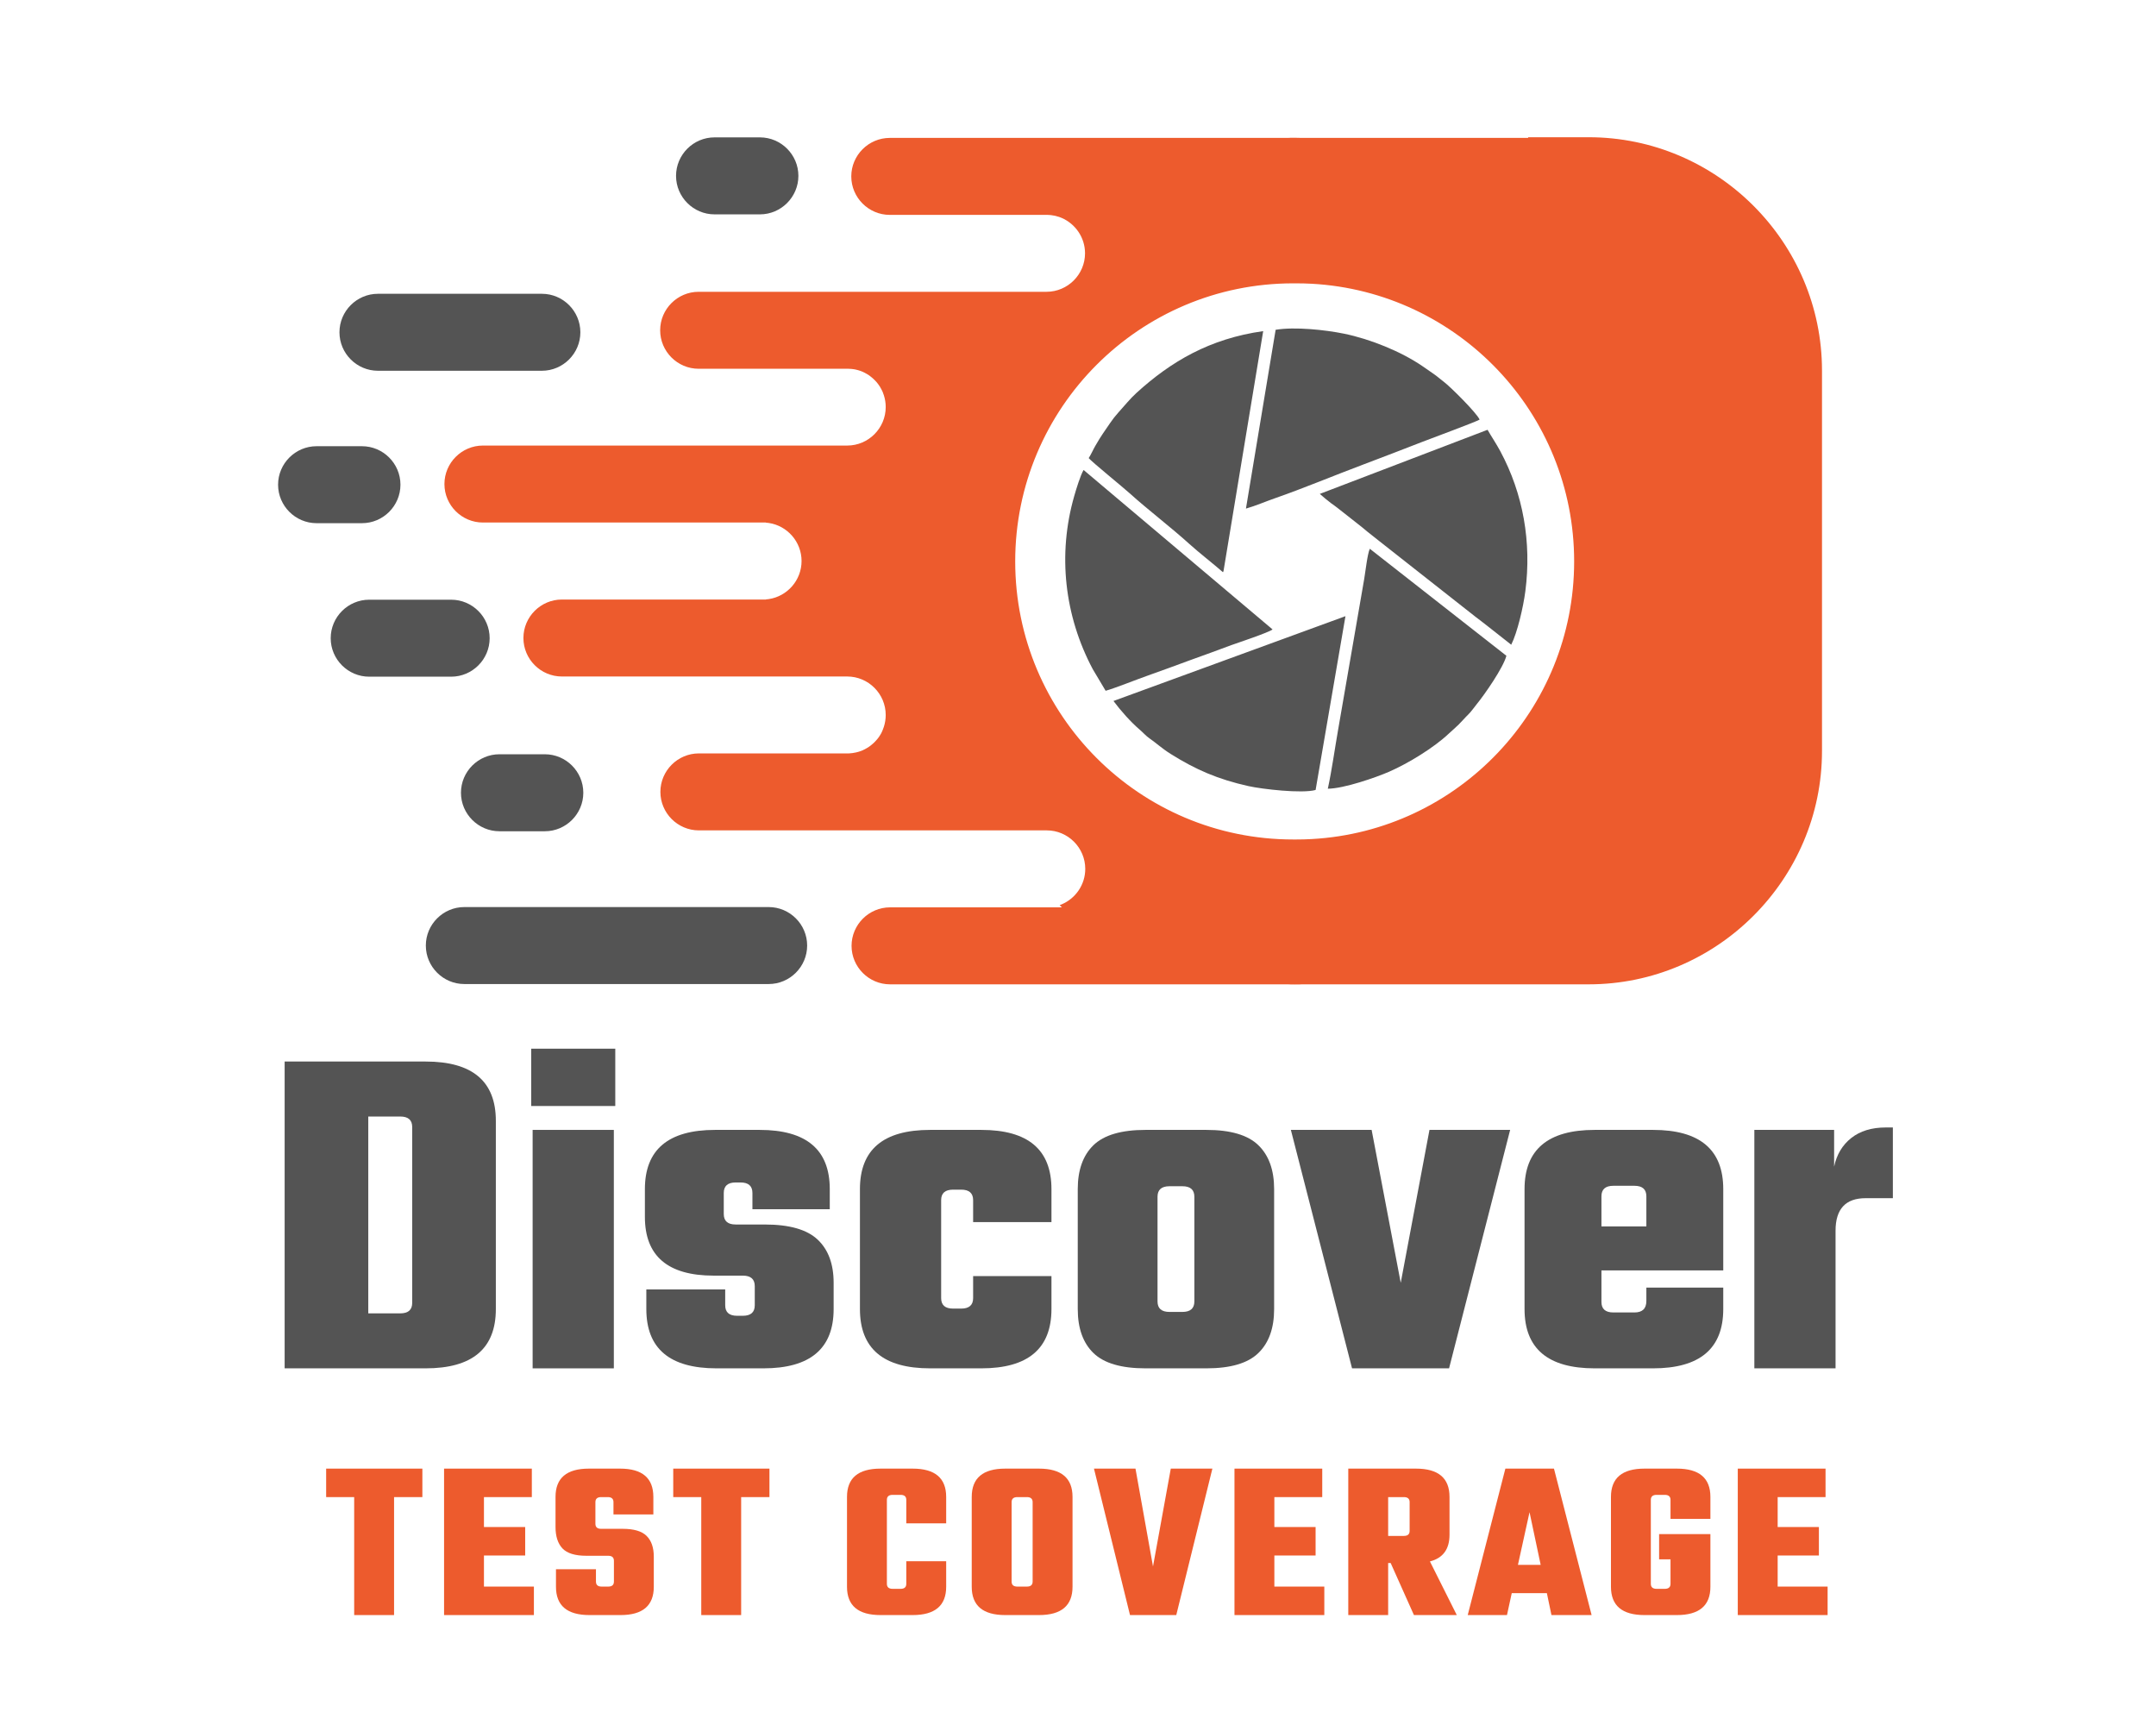
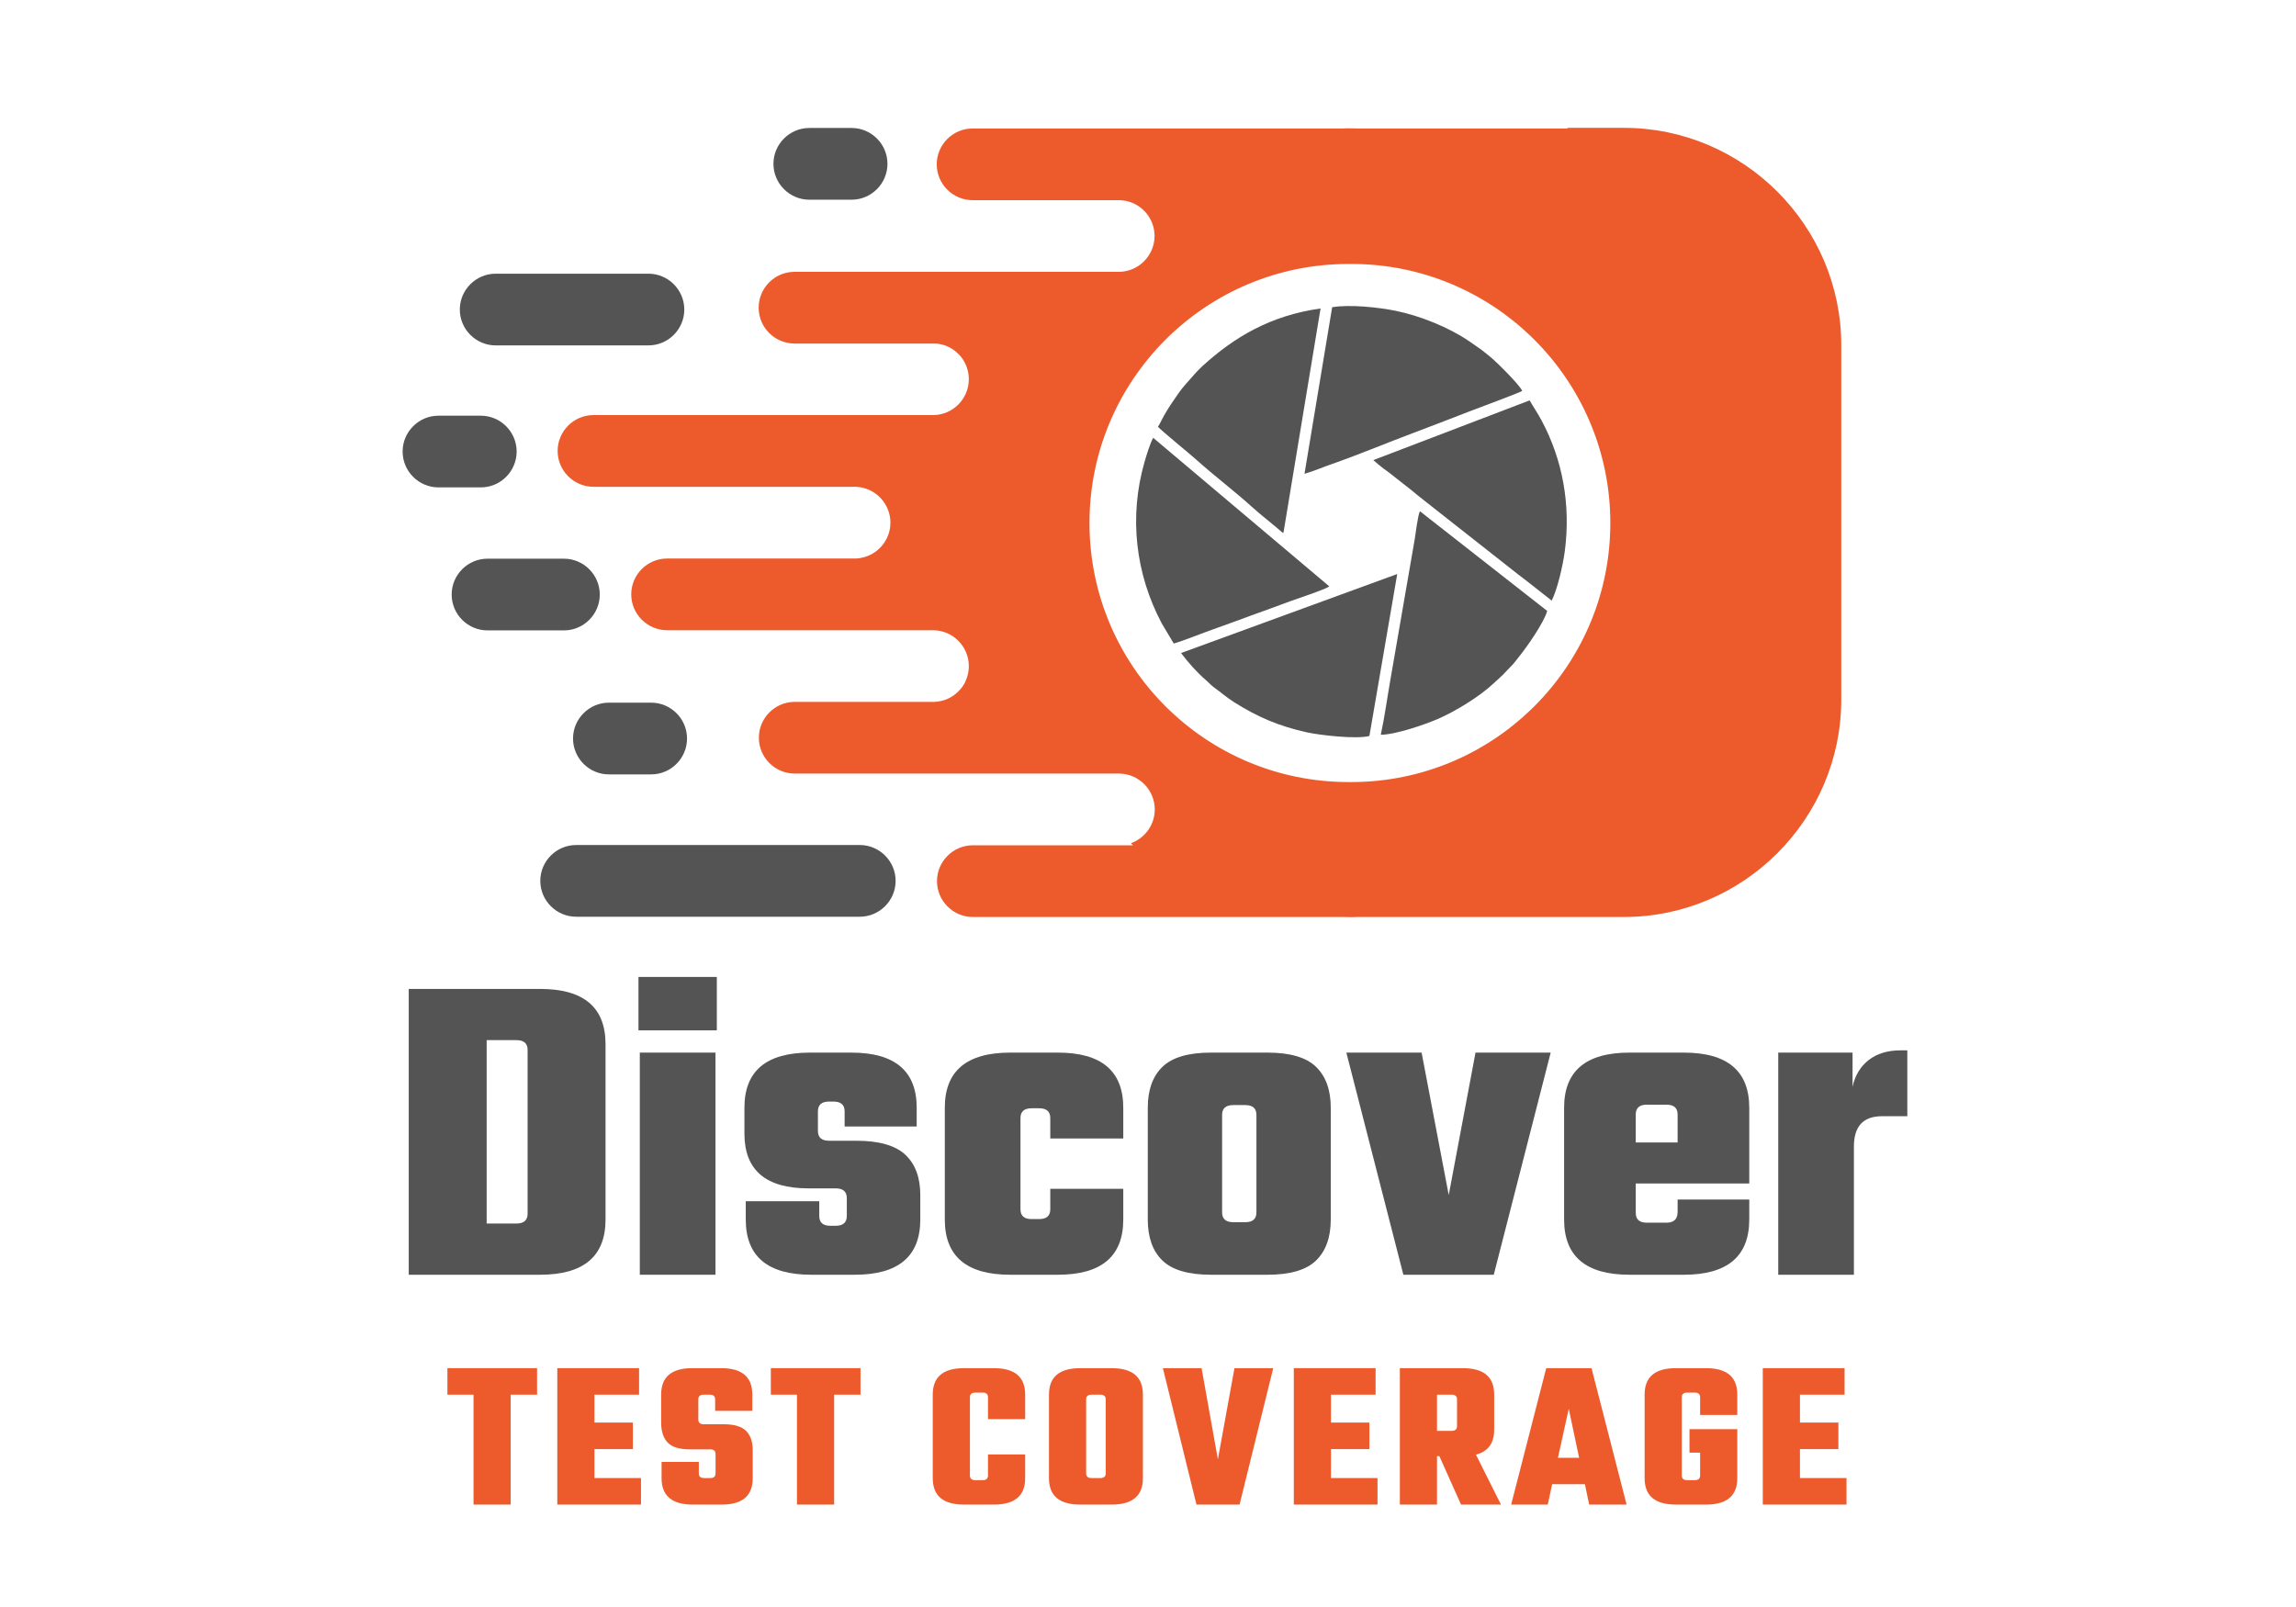
- <svg xmlns="http://www.w3.org/2000/svg" width="500" zoomAndPan="magnify" viewBox="0 0 375 300" height="400" preserveAspectRatio="xMidYMid meet" version="1.0">
+ <svg xmlns="http://www.w3.org/2000/svg" width="500" zoomAndPan="magnify" viewBox="0 0 375 300" height="350" preserveAspectRatio="xMidYMid meet" version="1.0">
  <defs>
    <g />
    <clipPath id="id1">
      <path d="M 77 23.73 L 316.867 23.73 L 316.867 171.48 L 77 171.48 Z M 77 23.73 " clip-rule="nonzero" />
    </clipPath>
    <clipPath id="id2">
      <path d="M 74 157 L 141 157 L 141 171.48 L 74 171.48 Z M 74 157 " clip-rule="nonzero" />
    </clipPath>
    <clipPath id="id3">
      <path d="M 117 23.73 L 139 23.73 L 139 38 L 117 38 Z M 117 23.73 " clip-rule="nonzero" />
    </clipPath>
    <clipPath id="id4">
      <path d="M 48.367 77 L 70 77 L 70 91 L 48.367 91 Z M 48.367 77 " clip-rule="nonzero" />
    </clipPath>
  </defs>
  <path fill="#545454" d="M 221.875 57.355 L 216.711 88.453 C 218.445 87.957 220.195 87.188 221.906 86.598 C 226.473 85.016 232.352 82.574 237.09 80.797 C 240.441 79.535 243.918 78.195 247.23 76.906 C 248.598 76.371 256.832 73.328 257.355 72.973 C 256.855 71.812 252.219 67.211 251.137 66.41 C 250.547 65.977 250.008 65.465 249.359 65.027 C 248.707 64.586 248.133 64.168 247.414 63.68 C 243.695 61.133 238.328 58.957 233.73 58.023 C 230.496 57.367 225.207 56.797 221.875 57.355 Z M 189.352 79.66 C 189.852 80.289 195.41 84.805 196.551 85.844 C 199.441 88.473 203.82 91.828 206.812 94.551 C 208.457 96.047 210.926 97.957 212.711 99.512 C 212.793 99.383 212.734 99.531 212.82 99.25 L 219.711 57.586 C 210.367 58.902 203.656 62.895 197.691 68.312 C 196.523 69.379 195.691 70.453 194.531 71.727 C 194.062 72.238 193.48 72.98 193.086 73.57 C 191.938 75.285 191.641 75.578 190.5 77.562 C 190.133 78.191 189.746 79.09 189.359 79.668 Z M 229.559 85.895 C 229.867 86.125 230.133 86.422 230.477 86.684 C 230.852 86.973 231.113 87.199 231.531 87.523 C 231.918 87.816 232.207 87.98 232.629 88.328 L 236.809 91.617 C 237.18 91.898 237.484 92.195 237.844 92.473 C 238.605 93.055 239.117 93.5 239.891 94.094 L 256.586 107.23 C 257.305 107.75 258.031 108.352 258.734 108.883 L 262.852 112.125 C 263.922 110.02 264.961 105.523 265.309 102.82 C 266.41 94.316 264.945 85.902 260.949 78.465 C 260.215 77.102 259.441 75.98 258.734 74.746 Z M 230.949 137.168 C 233.758 137.148 239.293 135.219 241.59 134.223 C 244.977 132.754 249.457 129.977 251.941 127.633 C 252.605 127.012 253.125 126.59 253.719 126 C 254.336 125.391 254.73 124.891 255.387 124.254 C 255.91 123.742 256.391 123.027 256.871 122.441 C 258.227 120.781 261.48 116.109 262.012 114.047 L 238.258 95.438 C 237.844 96.27 237.488 99.5 237.281 100.688 L 232.766 126.773 C 232.168 130.18 231.668 133.848 230.953 137.168 Z M 234.012 107.164 L 193.668 121.91 C 194.902 123.566 196.695 125.594 198.242 126.906 C 198.766 127.344 199.34 128.008 199.91 128.395 C 201.02 129.156 202.105 130.172 203.629 131.125 C 207.98 133.855 211.824 135.523 217.137 136.711 C 219.551 137.246 226.449 138.043 228.828 137.387 L 234.02 107.164 Z M 188.473 81.734 C 187.938 82.613 187.176 85.094 186.84 86.281 C 183.922 96.453 185.152 107.117 190.062 116.367 L 192.305 120.133 C 193.793 119.738 197.844 118.117 199.691 117.473 C 202.141 116.621 204.496 115.723 206.922 114.844 C 209.332 113.977 211.746 113.105 214.145 112.203 C 214.801 111.961 220.852 109.953 221.336 109.461 Z M 188.473 81.734 " fill-opacity="1" fill-rule="evenodd" />
  <path fill="#545454" d="M 94.254 51.094 L 65.734 51.094 C 62.055 51.094 59.043 54.105 59.043 57.789 C 59.043 61.469 62.055 64.48 65.734 64.48 L 94.254 64.48 C 97.934 64.48 100.945 61.469 100.945 57.789 C 100.945 54.105 97.934 51.094 94.254 51.094 Z M 94.254 51.094 " fill-opacity="1" fill-rule="evenodd" />
  <g clip-path="url(#id1)">
    <path fill="#ed5b2d" d="M 228.168 145.922 C 227.27 145.977 226.363 145.996 225.449 145.996 C 225.363 145.996 225.273 145.996 225.188 145.996 C 225.102 145.996 225.016 145.996 224.926 145.996 C 198.23 145.996 176.578 124.34 176.578 97.637 C 176.578 70.934 198.23 49.277 224.926 49.277 C 225.012 49.277 225.098 49.277 225.188 49.277 C 225.273 49.277 225.359 49.277 225.449 49.277 C 226.363 49.277 227.27 49.301 228.168 49.348 C 253.602 50.758 273.797 71.84 273.797 97.637 C 273.797 123.426 253.602 144.512 228.168 145.922 Z M 265.773 23.984 L 226.43 23.984 C 226.016 23.965 225.609 23.957 225.195 23.957 C 224.781 23.949 224.375 23.957 223.961 23.984 L 154.758 23.984 C 151.078 23.984 148.066 26.996 148.066 30.676 C 148.066 34.359 151.078 37.371 154.758 37.371 L 182.188 37.371 C 182.246 37.371 182.301 37.379 182.359 37.379 L 182.367 37.379 C 182.477 37.383 182.59 37.391 182.699 37.402 L 182.707 37.402 C 182.758 37.41 182.816 37.418 182.871 37.422 C 183.035 37.445 183.199 37.469 183.363 37.504 L 183.371 37.504 L 183.527 37.535 L 183.684 37.574 L 183.84 37.621 L 183.992 37.668 L 184.004 37.668 L 184.156 37.711 L 184.168 37.711 L 184.27 37.746 C 184.395 37.793 184.516 37.836 184.641 37.891 C 187.035 38.914 188.723 41.297 188.723 44.051 C 188.723 47.734 185.711 50.746 182.031 50.746 L 121.516 50.746 C 117.832 50.746 114.824 53.758 114.824 57.441 C 114.824 61.121 117.832 64.133 121.516 64.133 L 147.555 64.133 L 147.68 64.141 L 147.73 64.141 L 147.848 64.148 L 147.891 64.148 L 148.039 64.16 L 148.051 64.16 L 148.195 64.172 L 148.242 64.18 L 148.355 64.191 L 148.402 64.199 L 148.539 64.219 L 148.551 64.219 L 148.703 64.246 L 148.742 64.25 L 148.852 64.277 L 148.898 64.293 L 149.016 64.316 L 149.043 64.324 L 149.188 64.363 L 149.219 64.371 L 149.332 64.402 L 149.379 64.414 L 149.477 64.449 L 149.523 64.461 L 149.66 64.508 L 149.672 64.516 L 149.797 64.559 L 149.836 64.574 L 149.941 64.613 L 149.98 64.633 L 150.113 64.691 L 150.121 64.691 L 150.25 64.758 L 150.289 64.777 L 150.387 64.824 L 150.426 64.844 L 150.531 64.902 L 150.551 64.914 L 150.684 64.988 L 150.711 65 L 150.809 65.059 L 150.848 65.078 L 150.945 65.137 L 150.973 65.156 L 151.098 65.234 L 151.117 65.25 L 151.215 65.32 L 151.254 65.348 L 151.34 65.414 L 151.371 65.441 L 151.492 65.531 L 151.602 65.625 L 151.637 65.648 L 151.719 65.723 L 151.754 65.746 L 151.852 65.832 L 151.863 65.848 L 151.969 65.945 L 152.105 66.082 L 152.188 66.16 L 152.211 66.188 L 152.312 66.293 L 152.332 66.312 L 152.41 66.398 L 152.441 66.43 L 152.516 66.516 L 152.535 66.543 L 152.625 66.66 L 152.633 66.668 L 152.719 66.773 L 152.742 66.812 L 152.801 66.891 L 152.828 66.93 L 152.906 67.039 L 152.914 67.055 L 153 67.18 L 153.02 67.203 L 153.078 67.305 L 153.098 67.344 L 153.156 67.449 L 153.172 67.469 L 153.242 67.598 L 153.262 67.633 L 153.312 67.73 L 153.336 67.77 L 153.387 67.867 L 153.398 67.902 L 153.465 68.031 L 153.473 68.051 L 153.523 68.168 L 153.543 68.207 L 153.582 68.312 L 153.598 68.352 L 153.602 68.379 C 153.656 68.504 153.695 68.637 153.742 68.766 C 153.945 69.41 154.055 70.086 154.055 70.793 C 154.055 74.477 151.043 77.488 147.363 77.488 L 83.992 77.488 C 80.312 77.488 77.301 80.5 77.301 84.184 C 77.301 87.863 80.312 90.875 83.992 90.875 L 133.219 90.875 L 133.211 90.895 C 133.383 90.91 133.547 90.93 133.711 90.949 C 136.934 91.426 139.418 94.223 139.418 97.57 C 139.418 100.918 136.934 103.711 133.711 104.191 C 133.547 104.219 133.383 104.238 133.211 104.246 L 133.219 104.266 L 97.73 104.266 C 94.051 104.266 91.039 107.277 91.039 110.957 C 91.039 114.641 94.051 117.652 97.73 117.652 L 147.363 117.652 C 151.043 117.652 154.055 120.664 154.055 124.344 C 154.055 125.055 153.945 125.73 153.742 126.375 C 153.703 126.504 153.656 126.629 153.602 126.762 L 153.598 126.781 L 153.543 126.918 L 153.523 126.965 L 153.477 127.074 L 153.473 127.094 L 153.414 127.227 L 153.395 127.266 L 153.348 127.363 L 153.328 127.41 L 153.262 127.543 L 153.191 127.668 L 153.176 127.691 L 153.117 127.789 L 153.09 127.832 L 153.031 127.922 L 152.934 128.078 L 152.922 128.098 L 152.848 128.203 L 152.816 128.242 L 152.758 128.324 L 152.73 128.363 L 152.652 128.465 L 152.637 128.48 L 152.547 128.59 L 152.52 128.617 L 152.449 128.703 L 152.414 128.734 L 152.344 128.82 L 152.316 128.848 L 152.219 128.953 L 151.977 129.195 L 151.871 129.293 L 151.852 129.309 L 151.758 129.387 L 151.727 129.418 L 151.648 129.484 L 151.609 129.516 L 151.504 129.602 L 151.496 129.609 L 151.387 129.695 L 151.352 129.719 L 151.266 129.785 L 151.227 129.812 L 151.129 129.883 L 151.109 129.898 L 150.984 129.977 L 150.961 129.996 L 150.859 130.055 L 150.82 130.074 L 150.723 130.133 L 150.695 130.148 L 150.566 130.219 L 150.547 130.23 L 150.441 130.293 L 150.402 130.312 L 150.305 130.355 L 150.133 130.441 L 150.125 130.449 L 149.996 130.508 L 149.957 130.527 L 149.852 130.566 L 149.812 130.578 L 149.688 130.625 L 149.672 130.633 L 149.535 130.68 L 149.488 130.691 L 149.391 130.723 L 149.344 130.738 L 149.234 130.77 L 149.199 130.777 L 149.055 130.816 L 149.031 130.824 L 148.914 130.848 L 148.867 130.863 L 148.84 130.867 C 148.473 130.949 148.113 131 147.758 131.02 L 147.719 131.02 L 147.633 131.027 L 121.555 131.027 C 117.875 131.027 114.863 134.039 114.863 137.719 C 114.863 141.402 117.875 144.414 121.555 144.414 L 182.07 144.414 C 185.75 144.414 188.762 147.426 188.762 151.109 C 188.762 153.863 187.078 156.246 184.68 157.27 C 184.559 157.324 184.434 157.375 184.309 157.414 L 184.695 157.801 L 154.805 157.801 C 151.125 157.801 148.113 160.812 148.113 164.496 C 148.113 168.176 151.125 171.188 154.805 171.188 L 224.012 171.188 L 223.98 171.188 C 224.402 171.207 224.82 171.223 225.242 171.215 C 225.66 171.223 226.082 171.215 226.5 171.188 L 226.469 171.188 L 276.328 171.188 C 298.648 171.188 316.906 152.926 316.906 130.598 L 316.906 64.453 C 316.906 42.129 298.648 23.867 276.328 23.867 L 265.812 23.867 Z M 265.773 23.984 " fill-opacity="1" fill-rule="evenodd" />
  </g>
  <path fill="#545454" d="M 78.477 104.297 L 64.211 104.297 C 60.531 104.297 57.52 107.309 57.52 110.992 C 57.52 114.672 60.531 117.684 64.211 117.684 L 78.477 117.684 C 82.156 117.684 85.168 114.672 85.168 110.992 C 85.168 107.309 82.156 104.297 78.477 104.297 Z M 78.477 104.297 " fill-opacity="1" fill-rule="evenodd" />
  <g clip-path="url(#id2)">
    <path fill="#545454" d="M 133.699 157.75 L 80.758 157.75 C 77.078 157.75 74.066 160.762 74.066 164.441 C 74.066 168.125 77.078 171.137 80.758 171.137 L 133.699 171.137 C 137.379 171.137 140.391 168.125 140.391 164.441 C 140.391 160.762 137.379 157.75 133.699 157.75 Z M 133.699 157.75 " fill-opacity="1" fill-rule="evenodd" />
  </g>
  <g clip-path="url(#id3)">
    <path fill="#545454" d="M 132.176 23.891 L 124.277 23.891 C 120.598 23.891 117.586 26.902 117.586 30.586 C 117.586 34.266 120.598 37.281 124.277 37.281 L 132.176 37.281 C 135.855 37.281 138.867 34.266 138.867 30.586 C 138.867 26.902 135.855 23.891 132.176 23.891 Z M 132.176 23.891 " fill-opacity="1" fill-rule="evenodd" />
  </g>
  <path fill="#545454" d="M 94.766 131.176 L 86.867 131.176 C 83.188 131.176 80.176 134.188 80.176 137.871 C 80.176 141.551 83.188 144.566 86.867 144.566 L 94.766 144.566 C 98.445 144.566 101.457 141.551 101.457 137.871 C 101.457 134.188 98.445 131.176 94.766 131.176 Z M 94.766 131.176 " fill-opacity="1" fill-rule="evenodd" />
  <g clip-path="url(#id4)">
    <path fill="#545454" d="M 62.961 77.602 L 55.059 77.602 C 51.379 77.602 48.367 80.613 48.367 84.293 C 48.367 87.977 51.379 90.988 55.059 90.988 L 62.961 90.988 C 66.641 90.988 69.652 87.977 69.652 84.293 C 69.652 80.613 66.641 77.602 62.961 77.602 Z M 62.961 77.602 " fill-opacity="1" fill-rule="evenodd" />
  </g>
  <g fill="#545454" fill-opacity="1">
    <g transform="translate(45.35239, 237.9733)">
      <g>
        <path d="M 4.156 -53.359 L 28.672 -53.359 C 36.816 -53.359 40.891 -49.922 40.891 -43.047 L 40.891 -10.312 C 40.891 -3.438 36.816 0 28.672 0 L 4.156 0 Z M 26.344 -11.391 L 26.344 -41.969 C 26.344 -43.188 25.648 -43.797 24.266 -43.797 L 18.703 -43.797 L 18.703 -9.562 L 24.266 -9.562 C 25.648 -9.562 26.344 -10.172 26.344 -11.391 Z M 26.344 -11.391 " />
      </g>
    </g>
  </g>
  <g fill="#545454" fill-opacity="1">
    <g transform="translate(89.31437, 237.9733)">
      <g>
        <path d="M 3.078 -45.625 L 3.078 -55.594 L 17.703 -55.594 L 17.703 -45.625 Z M 17.453 0 L 3.328 0 L 3.328 -41.469 L 17.453 -41.469 Z M 17.453 0 " />
      </g>
    </g>
  </g>
  <g fill="#545454" fill-opacity="1">
    <g transform="translate(110.0904, 237.9733)">
      <g>
        <path d="M 21.188 -10.969 L 21.188 -14.297 C 21.188 -15.516 20.492 -16.125 19.109 -16.125 L 14.047 -16.125 C 6.066 -16.125 2.078 -19.531 2.078 -26.344 L 2.078 -31.172 C 2.078 -38.035 6.148 -41.469 14.297 -41.469 L 22.031 -41.469 C 30.164 -41.469 34.234 -38.035 34.234 -31.172 L 34.234 -27.672 L 20.781 -27.672 L 20.781 -30.5 C 20.781 -31.719 20.086 -32.328 18.703 -32.328 L 17.875 -32.328 C 16.488 -32.328 15.797 -31.719 15.797 -30.5 L 15.797 -26.844 C 15.797 -25.625 16.488 -25.016 17.875 -25.016 L 22.938 -25.016 C 27.207 -25.016 30.27 -24.141 32.125 -22.391 C 33.977 -20.648 34.906 -18.145 34.906 -14.875 L 34.906 -10.312 C 34.906 -3.438 30.832 0 22.688 0 L 14.547 0 C 6.398 0 2.328 -3.438 2.328 -10.312 L 2.328 -13.719 L 16.047 -13.719 L 16.047 -10.969 C 16.047 -9.75 16.738 -9.141 18.125 -9.141 L 19.109 -9.141 C 20.492 -9.141 21.188 -9.75 21.188 -10.969 Z M 21.188 -10.969 " />
      </g>
    </g>
  </g>
  <g fill="#545454" fill-opacity="1">
    <g transform="translate(147.0716, 237.9733)">
      <g>
        <path d="M 35.812 -25.438 L 22.188 -25.438 L 22.188 -29.25 C 22.188 -30.469 21.492 -31.078 20.109 -31.078 L 18.703 -31.078 C 17.316 -31.078 16.625 -30.469 16.625 -29.25 L 16.625 -12.219 C 16.625 -11 17.316 -10.391 18.703 -10.391 L 20.109 -10.391 C 21.492 -10.391 22.188 -11 22.188 -12.219 L 22.188 -16.047 L 35.812 -16.047 L 35.812 -10.312 C 35.812 -3.438 31.742 0 23.609 0 L 14.703 0 C 6.566 0 2.5 -3.438 2.5 -10.312 L 2.5 -31.172 C 2.5 -38.035 6.566 -41.469 14.703 -41.469 L 23.609 -41.469 C 31.742 -41.469 35.812 -38.035 35.812 -31.172 Z M 35.812 -25.438 " />
      </g>
    </g>
  </g>
  <g fill="#545454" fill-opacity="1">
    <g transform="translate(184.5515, 237.9733)">
      <g>
        <path d="M 14.703 -41.469 L 25.266 -41.469 C 29.473 -41.469 32.488 -40.582 34.312 -38.812 C 36.145 -37.039 37.062 -34.492 37.062 -31.172 L 37.062 -10.312 C 37.062 -6.977 36.145 -4.426 34.312 -2.656 C 32.488 -0.883 29.473 0 25.266 0 L 14.703 0 C 10.492 0 7.473 -0.883 5.641 -2.656 C 3.816 -4.426 2.906 -6.977 2.906 -10.312 L 2.906 -31.172 C 2.906 -34.492 3.816 -37.039 5.641 -38.812 C 7.473 -40.582 10.492 -41.469 14.703 -41.469 Z M 23.188 -11.641 L 23.188 -29.844 C 23.188 -31.062 22.492 -31.672 21.109 -31.672 L 18.859 -31.672 C 17.473 -31.672 16.781 -31.062 16.781 -29.844 L 16.781 -11.641 C 16.781 -10.422 17.473 -9.812 18.859 -9.812 L 21.109 -9.812 C 22.492 -9.812 23.188 -10.422 23.188 -11.641 Z M 23.188 -11.641 " />
      </g>
    </g>
  </g>
  <g fill="#545454" fill-opacity="1">
    <g transform="translate(224.5245, 237.9733)">
      <g>
        <path d="M 14.047 -41.469 L 19.109 -14.875 L 24.109 -41.469 L 38.141 -41.469 L 27.516 0 L 10.641 0 L 0 -41.469 Z M 14.047 -41.469 " />
      </g>
    </g>
  </g>
  <g fill="#545454" fill-opacity="1">
    <g transform="translate(262.6692, 237.9733)">
      <g>
        <path d="M 14.703 -41.469 L 24.844 -41.469 C 32.988 -41.469 37.062 -38.035 37.062 -31.172 L 37.062 -17.031 L 15.875 -17.031 L 15.875 -11.547 C 15.875 -10.328 16.566 -9.719 17.953 -9.719 L 21.609 -9.719 C 22.992 -9.719 23.688 -10.383 23.688 -11.719 L 23.688 -14.047 L 37.062 -14.047 L 37.062 -10.312 C 37.062 -3.438 32.988 0 24.844 0 L 14.703 0 C 6.566 0 2.5 -3.438 2.5 -10.312 L 2.5 -31.172 C 2.5 -38.035 6.566 -41.469 14.703 -41.469 Z M 15.875 -24.688 L 23.688 -24.688 L 23.688 -29.922 C 23.688 -31.141 22.992 -31.75 21.609 -31.75 L 17.953 -31.75 C 16.566 -31.75 15.875 -31.141 15.875 -29.922 Z M 15.875 -24.688 " />
      </g>
    </g>
  </g>
  <g fill="#545454" fill-opacity="1">
    <g transform="translate(301.8111, 237.9733)">
      <g>
        <path d="M 26.172 -41.891 L 27.422 -41.891 L 27.422 -29.594 L 22.688 -29.594 C 19.195 -29.594 17.453 -27.707 17.453 -23.938 L 17.453 0 L 3.328 0 L 3.328 -41.469 L 17.203 -41.469 L 17.203 -35.078 C 17.648 -37.18 18.645 -38.844 20.188 -40.062 C 21.738 -41.281 23.734 -41.891 26.172 -41.891 Z M 26.172 -41.891 " />
      </g>
    </g>
  </g>
  <g fill="#ed5b2d" fill-opacity="1">
    <g transform="translate(56.52549, 280.8815)">
      <g>
        <path d="M 16.938 -25.469 L 16.938 -20.516 L 12.016 -20.516 L 12.016 0 L 5.078 0 L 5.078 -20.516 L 0.203 -20.516 L 0.203 -25.469 Z M 16.938 -25.469 " />
      </g>
    </g>
  </g>
  <g fill="#ed5b2d" fill-opacity="1">
    <g transform="translate(75.64401, 280.8815)">
      <g>
        <path d="M 8.531 -4.953 L 17.219 -4.953 L 17.219 0 L 1.594 0 L 1.594 -25.469 L 16.859 -25.469 L 16.859 -20.516 L 8.531 -20.516 L 8.531 -15.312 L 15.703 -15.312 L 15.703 -10.359 L 8.531 -10.359 Z M 8.531 -4.953 " />
      </g>
    </g>
  </g>
  <g fill="#ed5b2d" fill-opacity="1">
    <g transform="translate(95.43683, 280.8815)">
      <g>
        <path d="M 11.344 -5.828 L 11.344 -9.438 C 11.344 -10.02 11.016 -10.312 10.359 -10.312 L 6.547 -10.312 C 4.586 -10.312 3.203 -10.738 2.391 -11.594 C 1.586 -12.457 1.188 -13.695 1.188 -15.312 L 1.188 -20.547 C 1.188 -23.828 3.117 -25.469 6.984 -25.469 L 12.422 -25.469 C 16.273 -25.469 18.203 -23.828 18.203 -20.547 L 18.203 -17.5 L 11.266 -17.5 L 11.266 -19.641 C 11.266 -20.223 10.938 -20.516 10.281 -20.516 L 9.125 -20.516 C 8.457 -20.516 8.125 -20.223 8.125 -19.641 L 8.125 -15.875 C 8.125 -15.289 8.457 -15 9.125 -15 L 12.859 -15 C 14.816 -15 16.207 -14.586 17.031 -13.766 C 17.863 -12.941 18.281 -11.738 18.281 -10.156 L 18.281 -4.922 C 18.281 -1.641 16.352 0 12.5 0 L 7.094 0 C 3.207 0 1.266 -1.641 1.266 -4.922 L 1.266 -7.969 L 8.219 -7.969 L 8.219 -5.828 C 8.219 -5.242 8.547 -4.953 9.203 -4.953 L 10.359 -4.953 C 11.016 -4.953 11.344 -5.242 11.344 -5.828 Z M 11.344 -5.828 " />
      </g>
    </g>
  </g>
  <g fill="#ed5b2d" fill-opacity="1">
    <g transform="translate(116.8956, 280.8815)">
      <g>
        <path d="M 16.938 -25.469 L 16.938 -20.516 L 12.016 -20.516 L 12.016 0 L 5.078 0 L 5.078 -20.516 L 0.203 -20.516 L 0.203 -25.469 Z M 16.938 -25.469 " />
      </g>
    </g>
  </g>
  <g fill="#ed5b2d" fill-opacity="1">
    <g transform="translate(136.0141, 280.8815)">
      <g />
    </g>
  </g>
  <g fill="#ed5b2d" fill-opacity="1">
    <g transform="translate(145.9304, 280.8815)">
      <g>
        <path d="M 18.641 -15.953 L 11.703 -15.953 L 11.703 -20.031 C 11.703 -20.613 11.375 -20.906 10.719 -20.906 L 9.328 -20.906 C 8.66 -20.906 8.328 -20.613 8.328 -20.031 L 8.328 -5.438 C 8.328 -4.852 8.66 -4.562 9.328 -4.562 L 10.719 -4.562 C 11.375 -4.562 11.703 -4.852 11.703 -5.438 L 11.703 -9.359 L 18.641 -9.359 L 18.641 -4.922 C 18.641 -1.641 16.695 0 12.812 0 L 7.219 0 C 3.332 0 1.391 -1.641 1.391 -4.922 L 1.391 -20.547 C 1.391 -23.828 3.332 -25.469 7.219 -25.469 L 12.812 -25.469 C 16.695 -25.469 18.641 -23.828 18.641 -20.547 Z M 18.641 -15.953 " />
      </g>
    </g>
  </g>
  <g fill="#ed5b2d" fill-opacity="1">
    <g transform="translate(167.5478, 280.8815)">
      <g>
        <path d="M 7.297 -25.469 L 13.172 -25.469 C 17.055 -25.469 19 -23.828 19 -20.547 L 19 -4.922 C 19 -1.641 17.055 0 13.172 0 L 7.297 0 C 3.41 0 1.469 -1.641 1.469 -4.922 L 1.469 -20.547 C 1.469 -23.828 3.41 -25.469 7.297 -25.469 Z M 12.062 -5.828 L 12.062 -19.641 C 12.062 -20.223 11.727 -20.516 11.062 -20.516 L 9.406 -20.516 C 8.738 -20.516 8.406 -20.223 8.406 -19.641 L 8.406 -5.828 C 8.406 -5.242 8.738 -4.953 9.406 -4.953 L 11.062 -4.953 C 11.727 -4.953 12.062 -5.242 12.062 -5.828 Z M 12.062 -5.828 " />
      </g>
    </g>
  </g>
  <g fill="#ed5b2d" fill-opacity="1">
    <g transform="translate(189.9982, 280.8815)">
      <g>
        <path d="M 13.641 -25.469 L 20.875 -25.469 L 14.594 0 L 6.547 0 L 0.281 -25.469 L 7.5 -25.469 L 10.547 -8.453 Z M 13.641 -25.469 " />
      </g>
    </g>
  </g>
  <g fill="#ed5b2d" fill-opacity="1">
    <g transform="translate(213.1228, 280.8815)">
      <g>
        <path d="M 8.531 -4.953 L 17.219 -4.953 L 17.219 0 L 1.594 0 L 1.594 -25.469 L 16.859 -25.469 L 16.859 -20.516 L 8.531 -20.516 L 8.531 -15.312 L 15.703 -15.312 L 15.703 -10.359 L 8.531 -10.359 Z M 8.531 -4.953 " />
      </g>
    </g>
  </g>
  <g fill="#ed5b2d" fill-opacity="1">
    <g transform="translate(232.9157, 280.8815)">
      <g>
        <path d="M 8.531 -9.047 L 8.531 0 L 1.594 0 L 1.594 -25.469 L 13.375 -25.469 C 17.258 -25.469 19.203 -23.828 19.203 -20.547 L 19.203 -13.969 C 19.203 -11.457 18.066 -9.91 15.797 -9.328 L 20.469 0 L 13.016 0 L 8.969 -9.047 Z M 11.266 -20.516 L 8.531 -20.516 L 8.531 -13.766 L 11.266 -13.766 C 11.93 -13.766 12.266 -14.055 12.266 -14.641 L 12.266 -19.641 C 12.266 -20.223 11.93 -20.516 11.266 -20.516 Z M 11.266 -20.516 " />
      </g>
    </g>
  </g>
  <g fill="#ed5b2d" fill-opacity="1">
    <g transform="translate(255.2867, 280.8815)">
      <g>
        <path d="M 14.562 0 L 13.766 -3.812 L 7.656 -3.812 L 6.828 0 L 0 0 L 6.547 -25.469 L 15 -25.469 L 21.547 0 Z M 8.734 -8.734 L 12.688 -8.734 L 10.75 -17.891 Z M 8.734 -8.734 " />
      </g>
    </g>
  </g>
  <g fill="#ed5b2d" fill-opacity="1">
    <g transform="translate(278.808, 280.8815)">
      <g>
        <path d="M 18.688 -16.734 L 11.75 -16.734 L 11.75 -20.031 C 11.75 -20.613 11.414 -20.906 10.75 -20.906 L 9.328 -20.906 C 8.66 -20.906 8.328 -20.613 8.328 -20.031 L 8.328 -5.438 C 8.328 -4.852 8.66 -4.562 9.328 -4.562 L 10.75 -4.562 C 11.414 -4.562 11.75 -4.852 11.75 -5.438 L 11.75 -9.688 L 9.766 -9.688 L 9.766 -14.078 L 18.688 -14.078 L 18.688 -4.922 C 18.688 -1.641 16.742 0 12.859 0 L 7.219 0 C 3.332 0 1.391 -1.641 1.391 -4.922 L 1.391 -20.547 C 1.391 -23.828 3.332 -25.469 7.219 -25.469 L 12.859 -25.469 C 16.742 -25.469 18.688 -23.828 18.688 -20.547 Z M 18.688 -16.734 " />
      </g>
    </g>
  </g>
  <g fill="#ed5b2d" fill-opacity="1">
    <g transform="translate(300.6634, 280.8815)">
      <g>
        <path d="M 8.531 -4.953 L 17.219 -4.953 L 17.219 0 L 1.594 0 L 1.594 -25.469 L 16.859 -25.469 L 16.859 -20.516 L 8.531 -20.516 L 8.531 -15.312 L 15.703 -15.312 L 15.703 -10.359 L 8.531 -10.359 Z M 8.531 -4.953 " />
      </g>
    </g>
  </g>
</svg>
